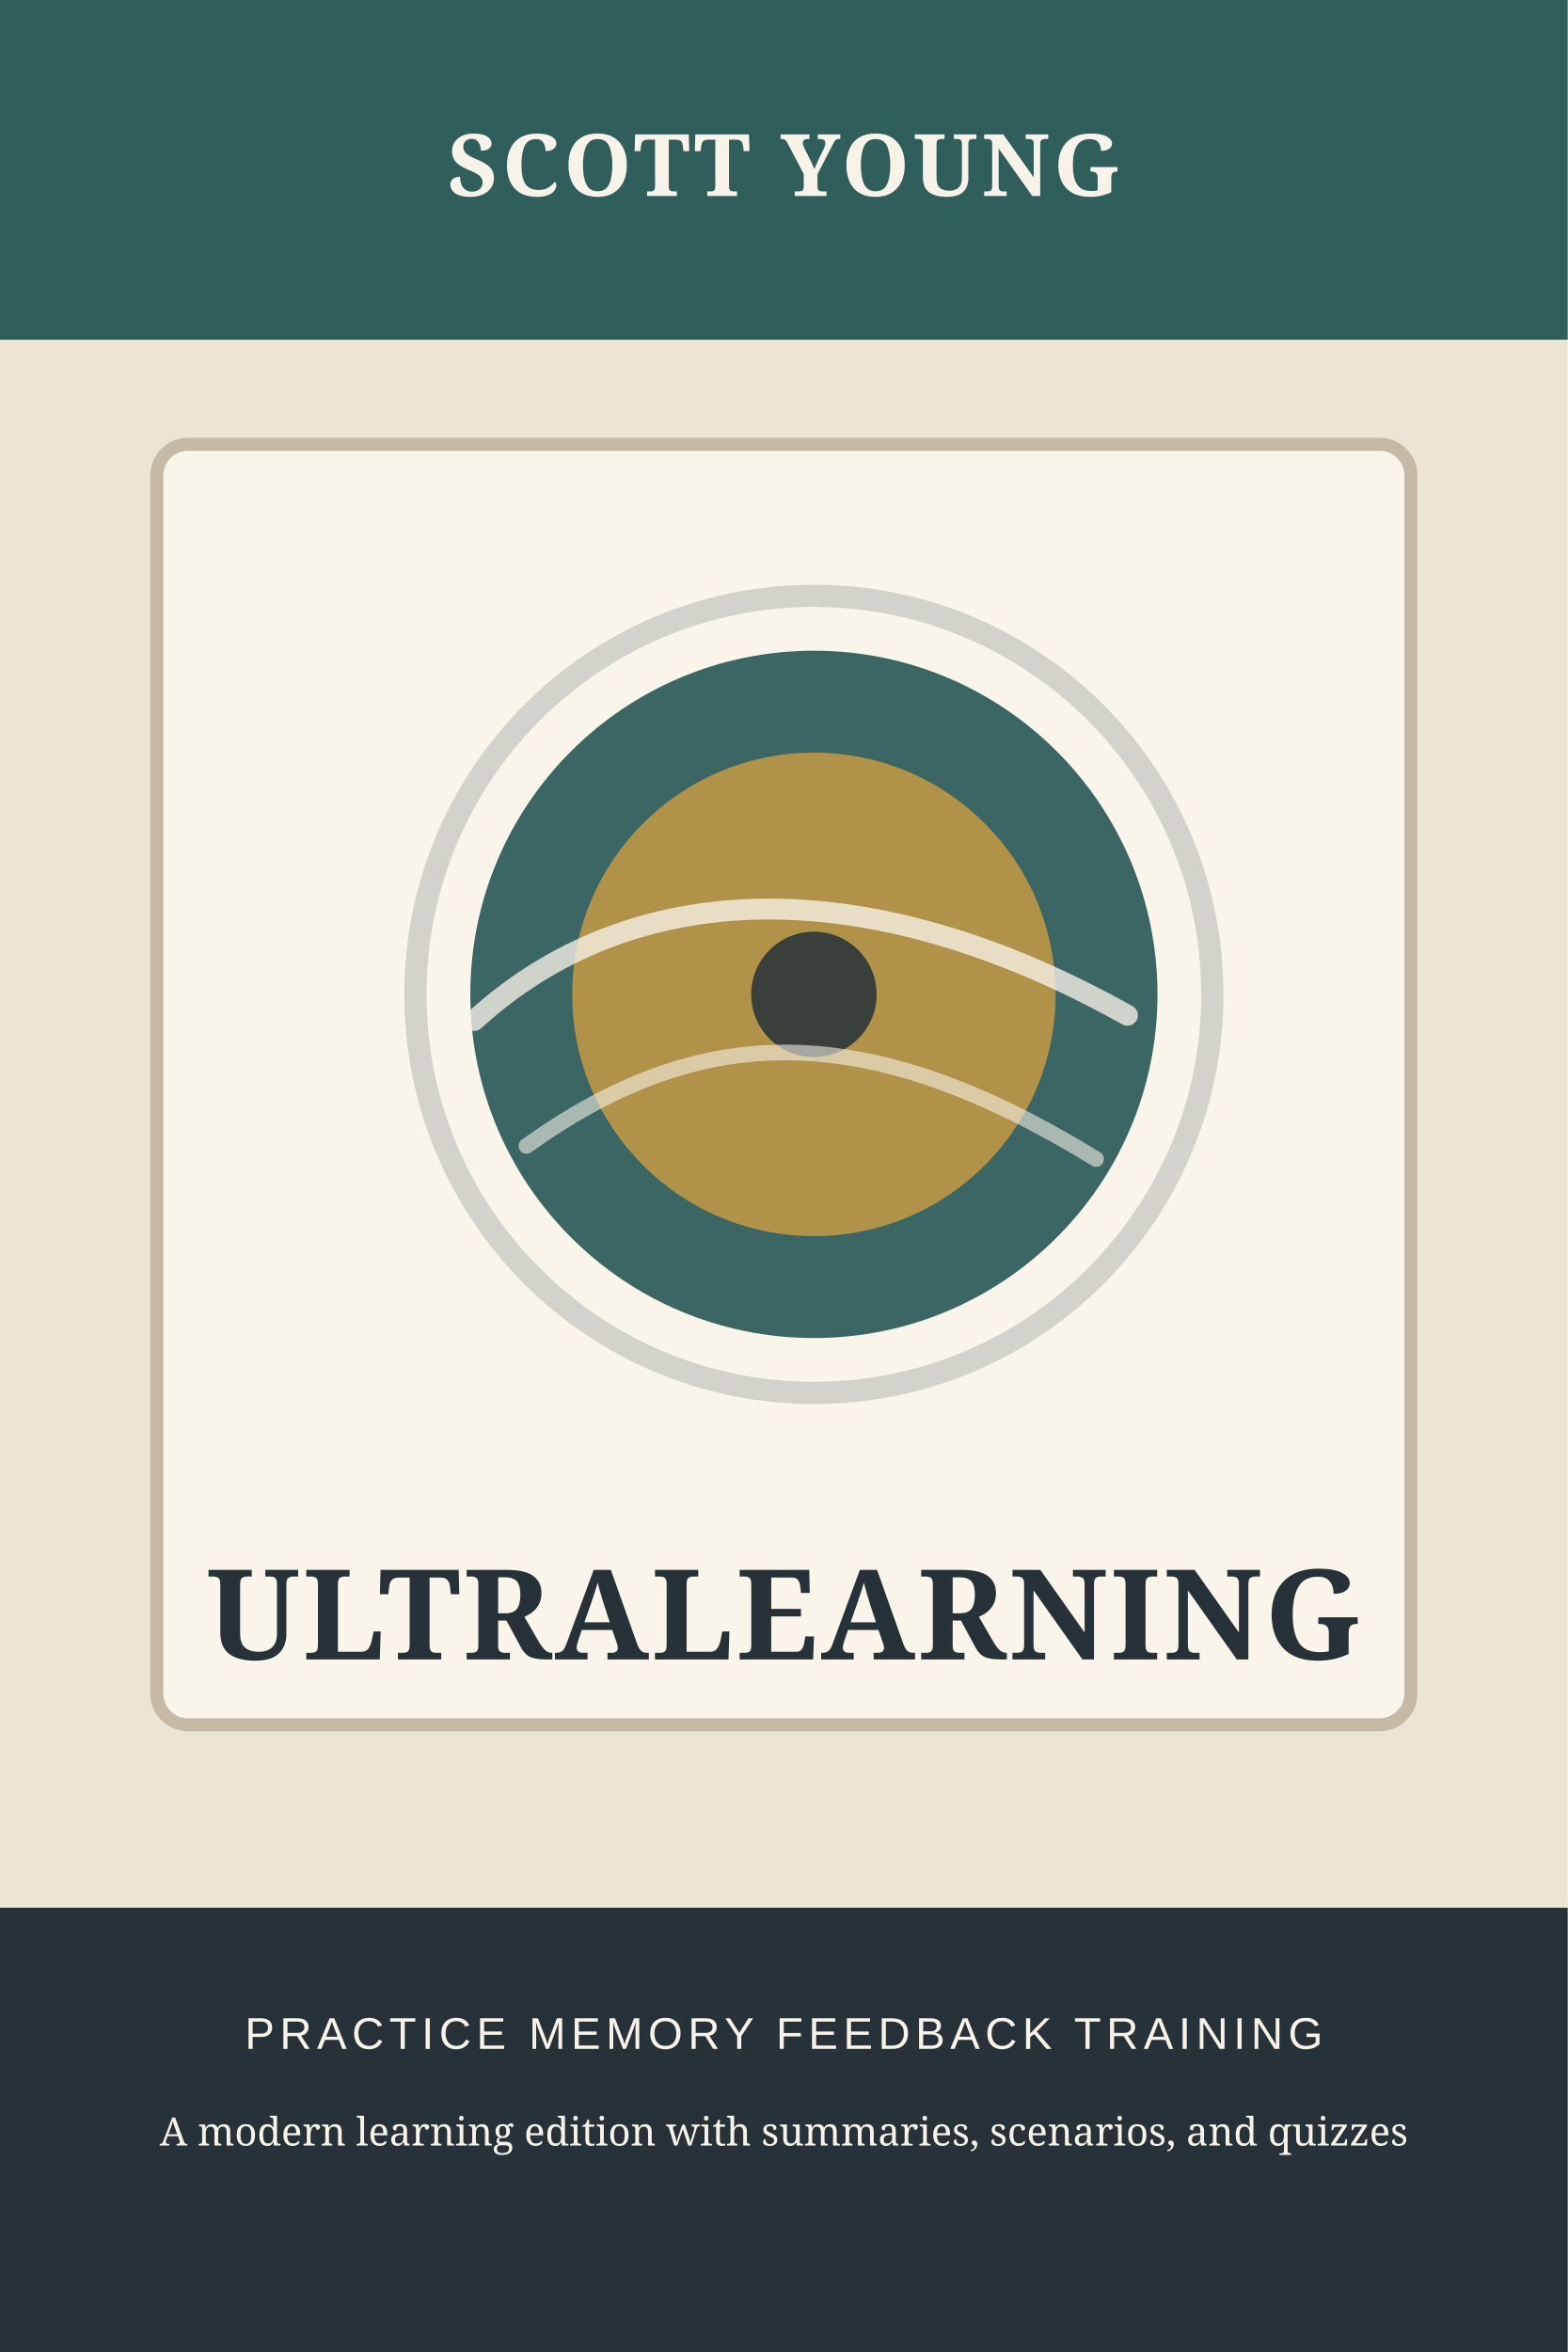
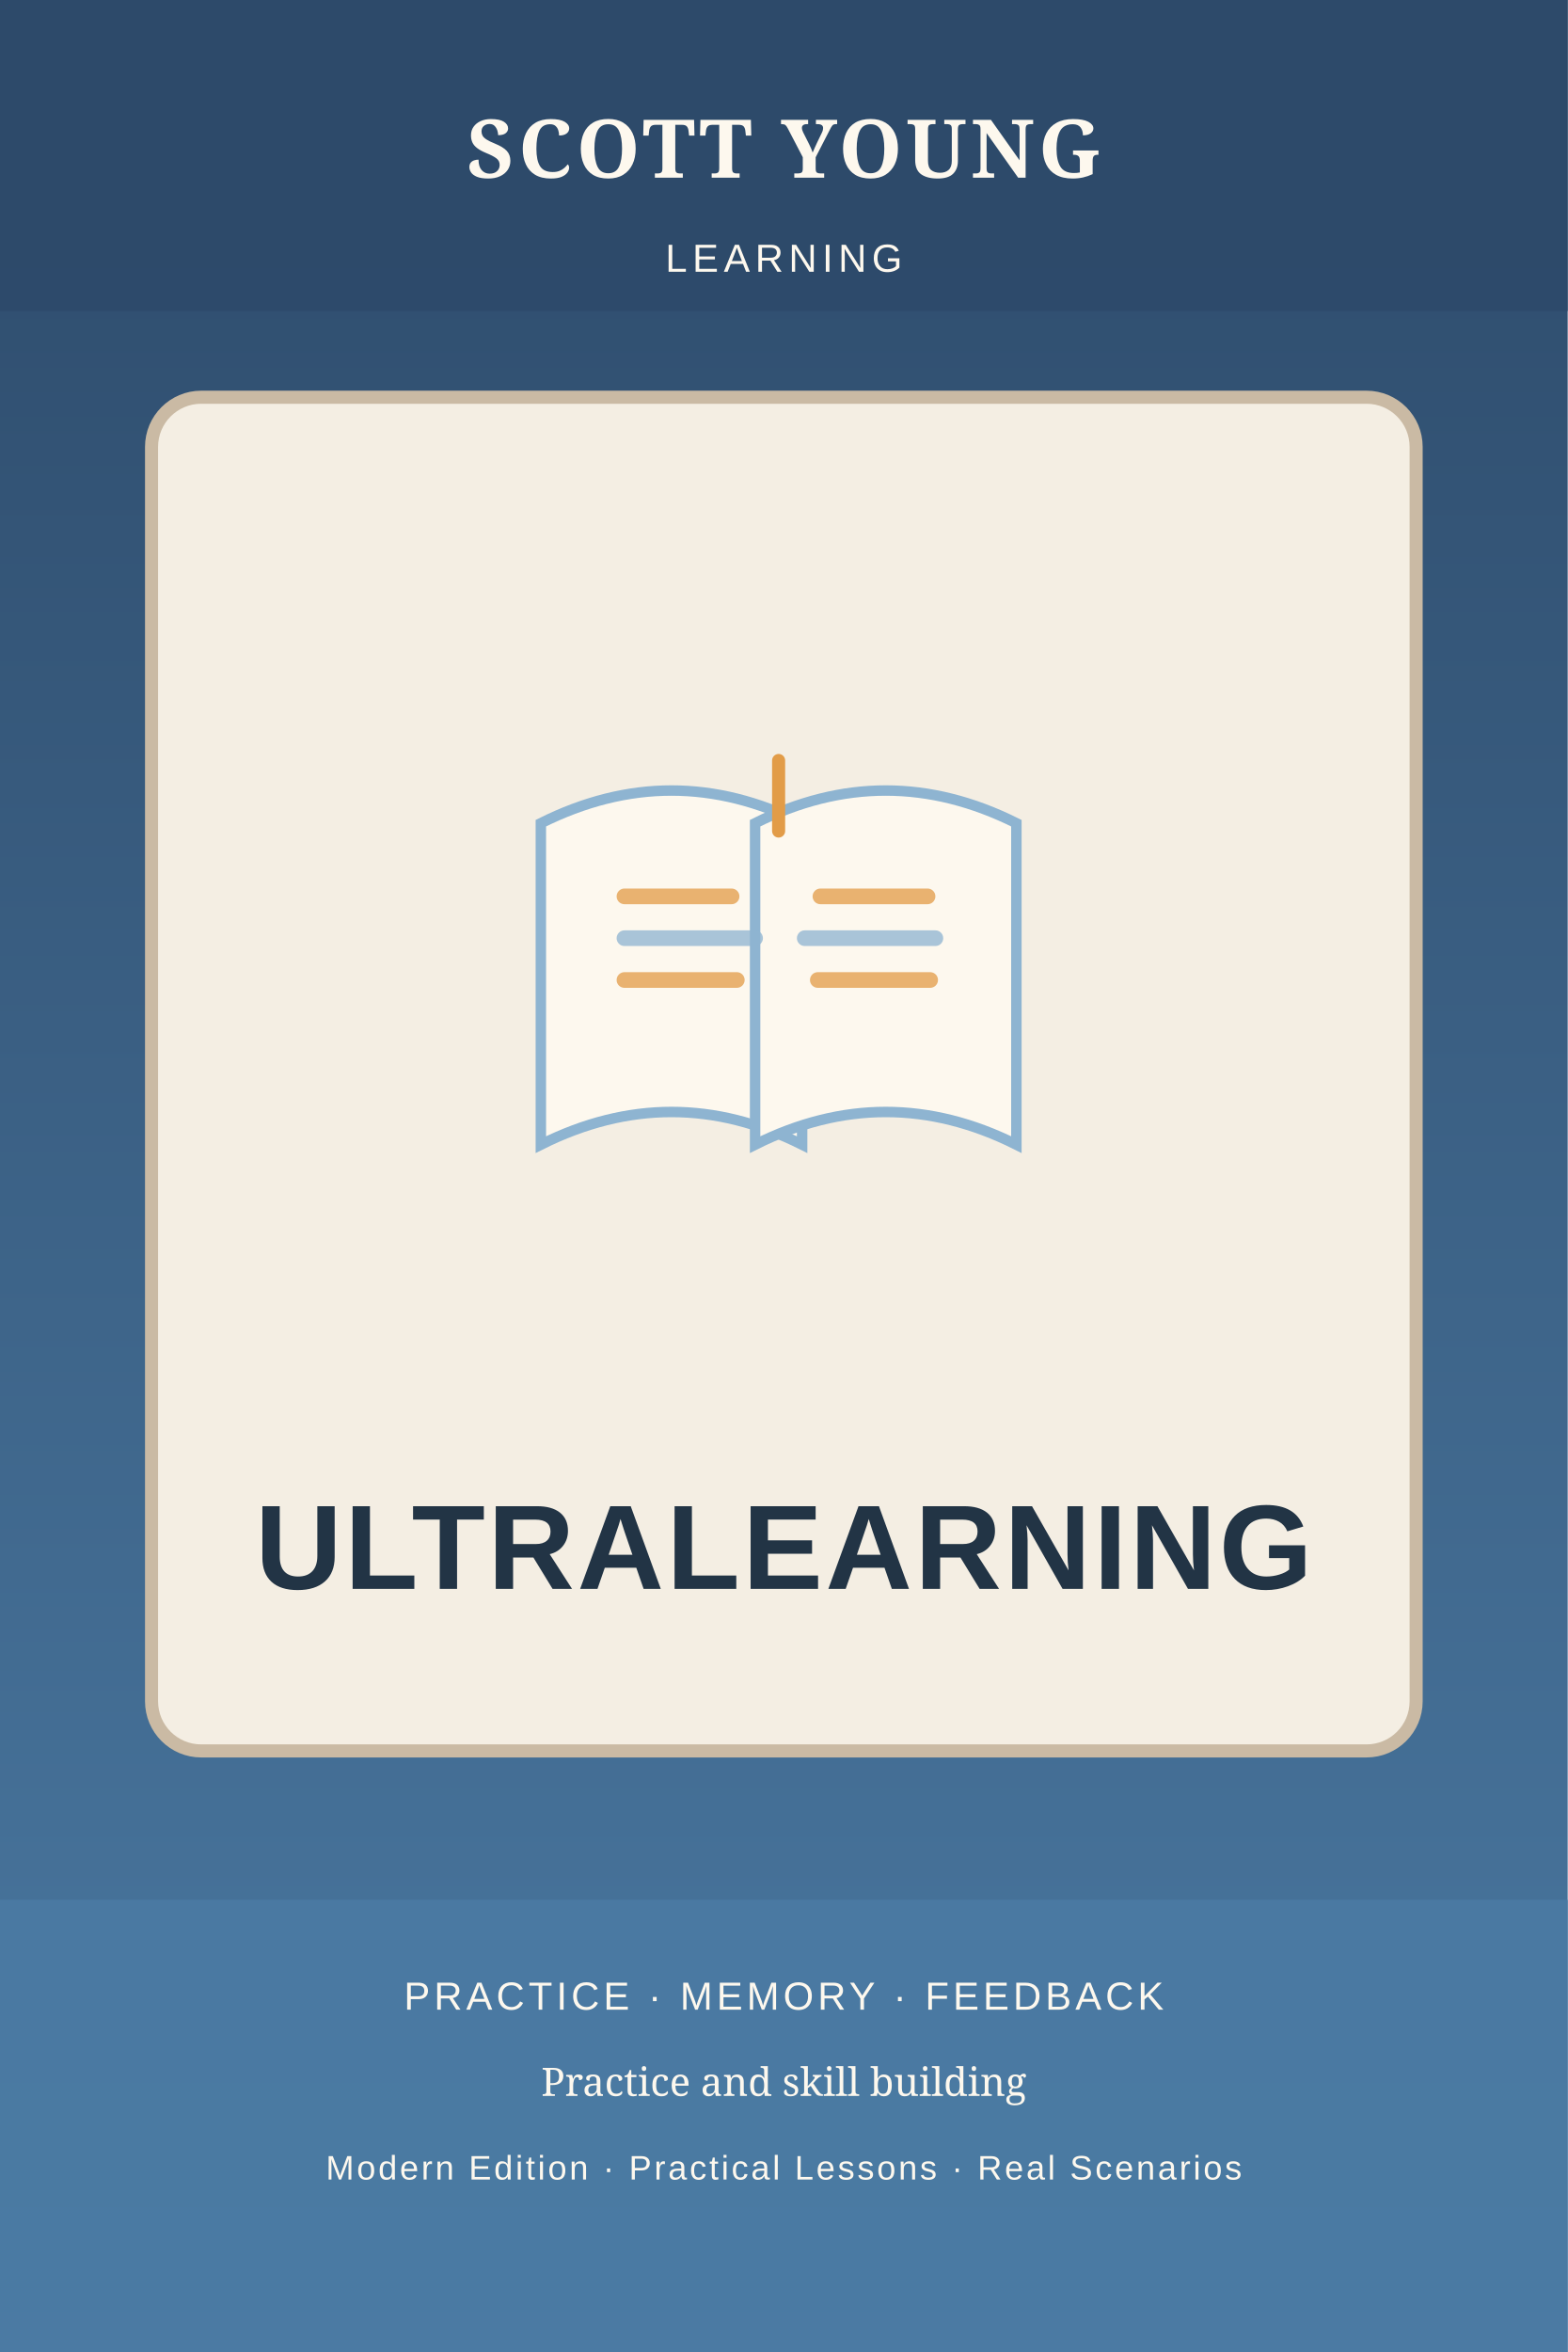
<svg xmlns="http://www.w3.org/2000/svg" width="1200" height="1800" viewBox="0 0 1200 1800" fill="none" role="img" aria-labelledby="title desc">
-   <rect width="1200" height="1800" fill="#ECE5D6" />
-   <rect width="1200" height="260" fill="#2F5E5B" />
-   <rect y="1460" width="1200" height="340" fill="#263238" />
-   <rect x="120" y="340" width="960" height="980" rx="24" fill="#F9F5EB" stroke="#C6BAA6" stroke-width="10" />
-   <circle cx="623" cy="761" r="263" fill="#2F5E5B" opacity="0.94" />
-   <circle cx="623" cy="761" r="185" fill="#D9A23E" opacity="0.74" />
-   <circle cx="623" cy="761" r="48" fill="#263238" opacity="0.86" />
-   <circle cx="623" cy="761" r="305" stroke="#263238" stroke-width="17" opacity="0.18" />
-   <path d="M363 781C483 671 663 665 863 777" stroke="#F8F3E8" stroke-width="16" stroke-linecap="round" opacity="0.78" />
-   <path d="M403 877C537 781 663 779 839 887" stroke="#F8F3E8" stroke-width="12" stroke-linecap="round" opacity="0.58" />
-   <text x="600" y="150" text-anchor="middle" fill="#F8F3E8" font-family="Georgia, serif" font-size="66" font-weight="700" letter-spacing="3">SCOTT YOUNG</text>
-   <text x="600" y="1270" text-anchor="middle" fill="#263238" font-family="Georgia, serif" font-size="96" font-weight="700" letter-spacing="2">ULTRALEARNING</text>
-   <text x="600" y="1568" text-anchor="middle" fill="#F8F3E8" font-family="Arial, sans-serif" font-size="34" letter-spacing="4">PRACTICE  MEMORY  FEEDBACK  TRAINING</text>
-   <text x="600" y="1642" text-anchor="middle" fill="#F8F3E8" font-family="Georgia, serif" font-size="30">A modern learning edition with summaries, scenarios, and quizzes</text>
+   <defs>
+     <linearGradient id="g820684095" x1="0" y1="0" x2="0" y2="1800" gradientUnits="userSpaceOnUse">
+       <stop offset="0%" stop-color="#2D4A6A" />
+       <stop offset="100%" stop-color="#4B7AA3" />
+     </linearGradient>
+   </defs>
+   <rect width="1200" height="1800" fill="url(#g820684095)" />
+   <circle cx="600" cy="840" r="420" fill="#8EB4D1" opacity="0.16" />
+   <circle cx="600" cy="840" r="300" fill="#FDF8EE" opacity="0.16" />
+   <circle cx="615" cy="858" r="210" fill="#E29C48" opacity="0.18" />
+   <circle cx="585" cy="822" r="130" fill="#FDF8EE" opacity="0.34" />
+   <rect x="116" y="304" width="968" height="1036" rx="38" fill="#F4EEE3" stroke="#CABAA4" stroke-width="10" />
+   <g transform="translate(396 574)">
+     <path d="M18 56 Q118 6 218 56 V302 Q118 252 18 302 Z" fill="#FDF8EE" stroke="#8EB4D1" stroke-width="8" />
+     <path d="M382 56 Q282 6 182 56 V302 Q282 252 382 302 Z" fill="#FDF8EE" stroke="#8EB4D1" stroke-width="8" />
+     <path d="M200 62 Q200 22 200 8" stroke="#E29C48" stroke-width="10" stroke-linecap="round" />
+     <rect x="76" y="106" width="94" height="12" rx="6" fill="#E29C48" opacity="0.76" />
+     <rect x="76" y="138" width="112" height="12" rx="6" fill="#8EB4D1" opacity="0.76" />
+     <rect x="76" y="170" width="98" height="12" rx="6" fill="#E29C48" opacity="0.76" />
+     <rect x="226" y="106" width="94" height="12" rx="6" fill="#E29C48" opacity="0.76" />
+     <rect x="214" y="138" width="112" height="12" rx="6" fill="#8EB4D1" opacity="0.76" />
+     <rect x="224" y="170" width="98" height="12" rx="6" fill="#E29C48" opacity="0.76" />
+   </g>
+   <rect x="0" y="0" width="1200" height="238" fill="#2D4A6A" opacity="0.93" />
+   <rect x="0" y="1454" width="1200" height="346" fill="#4B7AA3" opacity="0.95" />
+   <text x="600" y="136" text-anchor="middle" fill="#FDF8EE" font-family="Georgia, serif" font-size="62" font-weight="700" letter-spacing="3">SCOTT YOUNG</text>
+   <text x="600" y="208" text-anchor="middle" fill="#FDF8EE" font-family="'Trebuchet MS', Arial, sans-serif" font-size="30" letter-spacing="4">LEARNING</text>
+   <text x="600" y="1216" text-anchor="middle" fill="#223445" font-family="'Trebuchet MS', Arial, sans-serif" font-size="92" font-weight="700" letter-spacing="2">ULTRALEARNING</text>
+   <text x="600" y="1538" text-anchor="middle" fill="#FDF8EE" font-family="'Trebuchet MS', Arial, sans-serif" font-size="30" letter-spacing="3">PRACTICE  ·  MEMORY  ·  FEEDBACK</text>
+   <text x="600" y="1604" text-anchor="middle" fill="#FDF8EE" font-family="Georgia, serif" font-size="30">Practice and skill building</text>
+   <text x="600" y="1668" text-anchor="middle" fill="#FDF8EE" font-family="'Trebuchet MS', Arial, sans-serif" font-size="26" letter-spacing="2">Modern Edition · Practical Lessons · Real Scenarios</text>
</svg>
